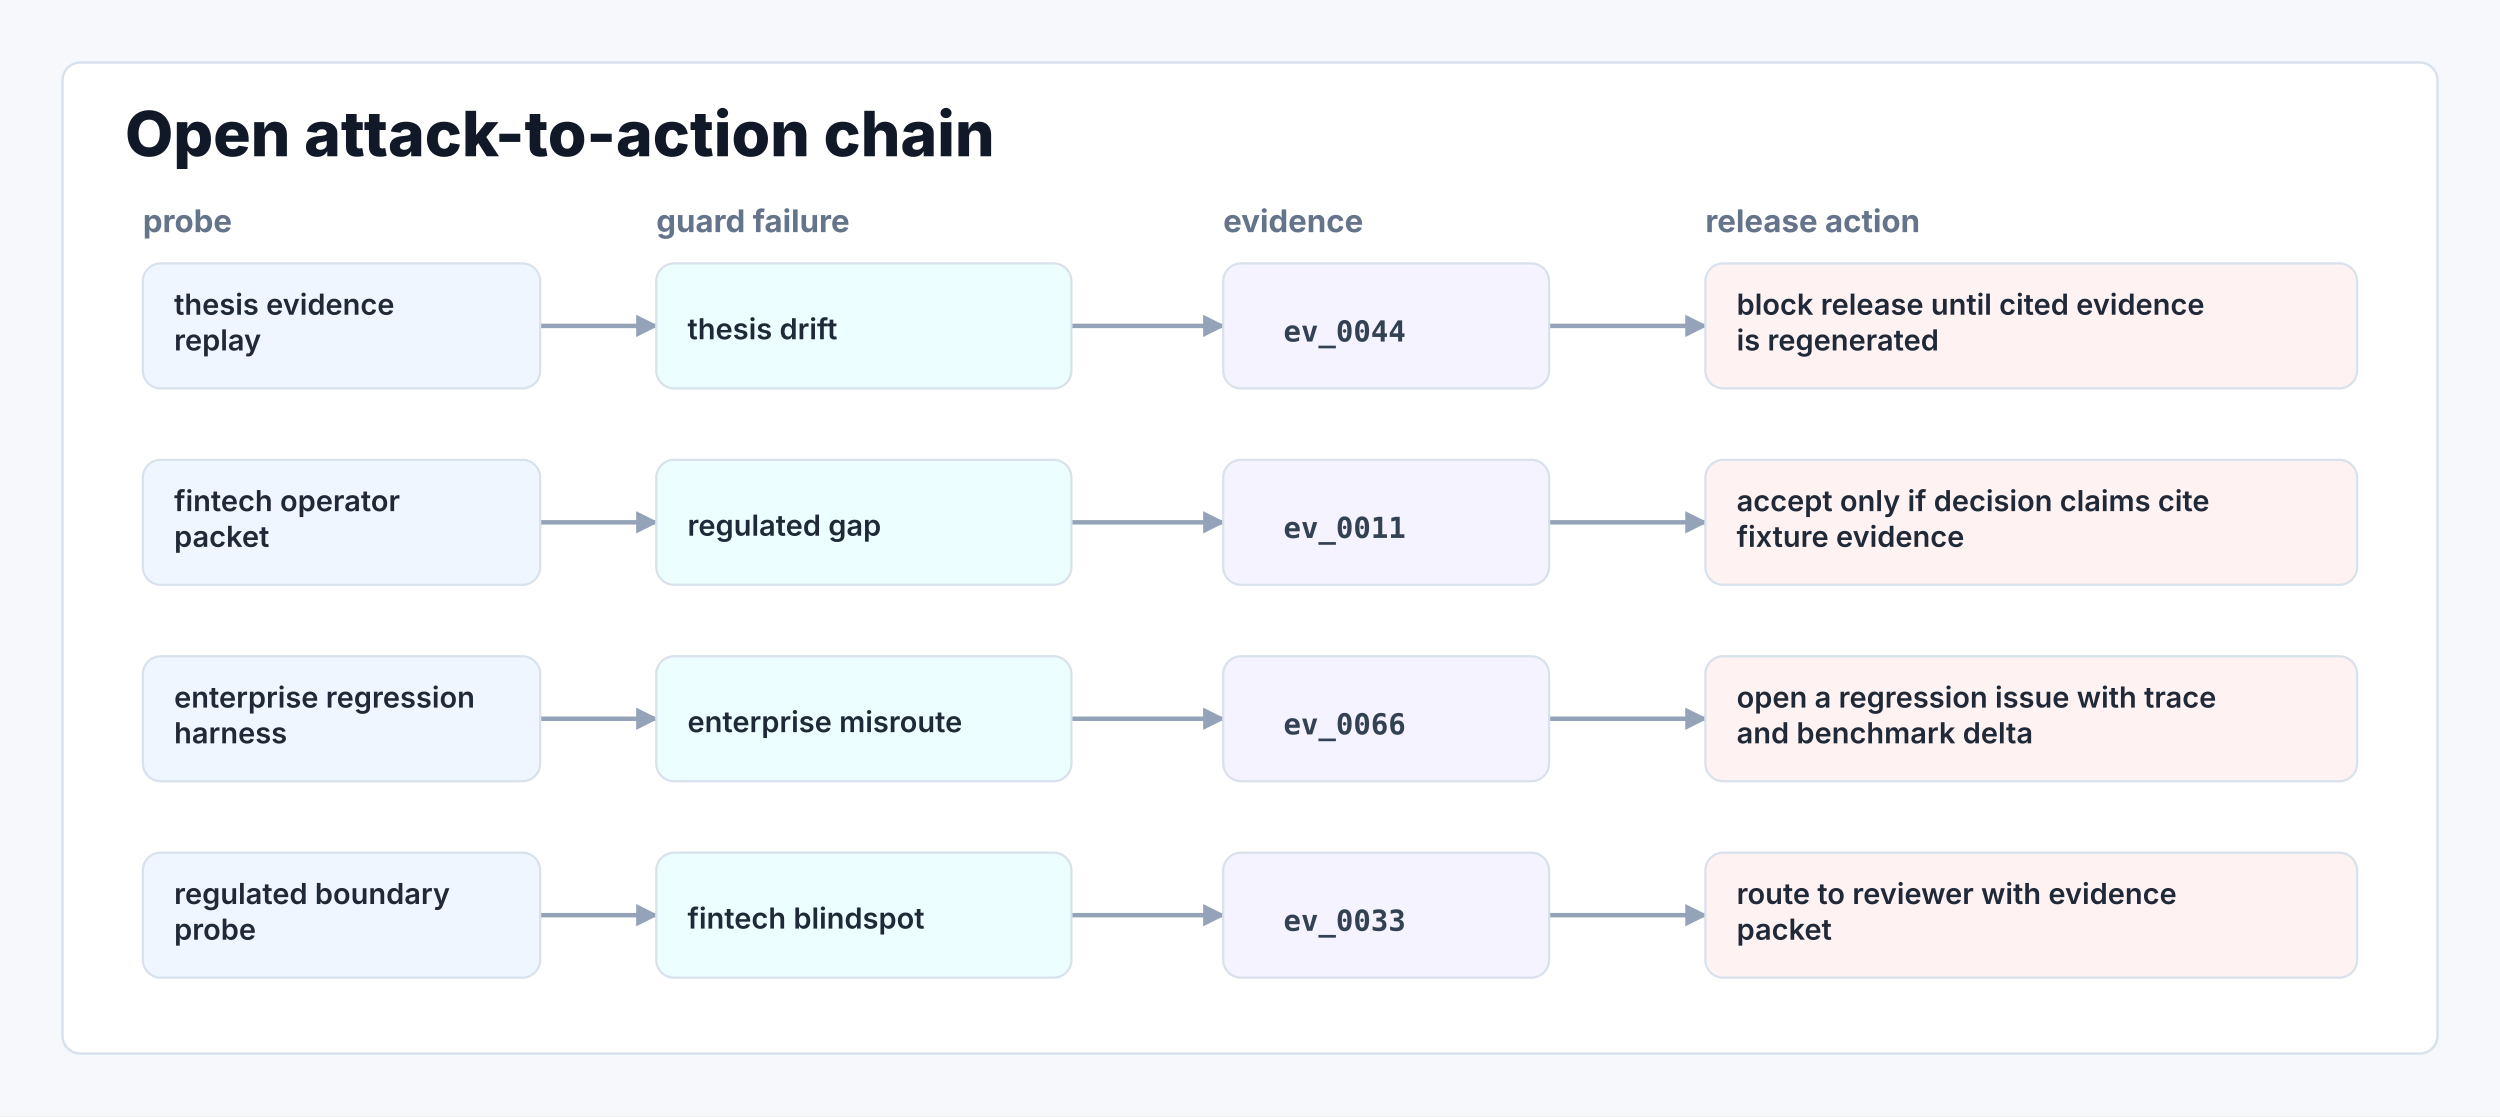
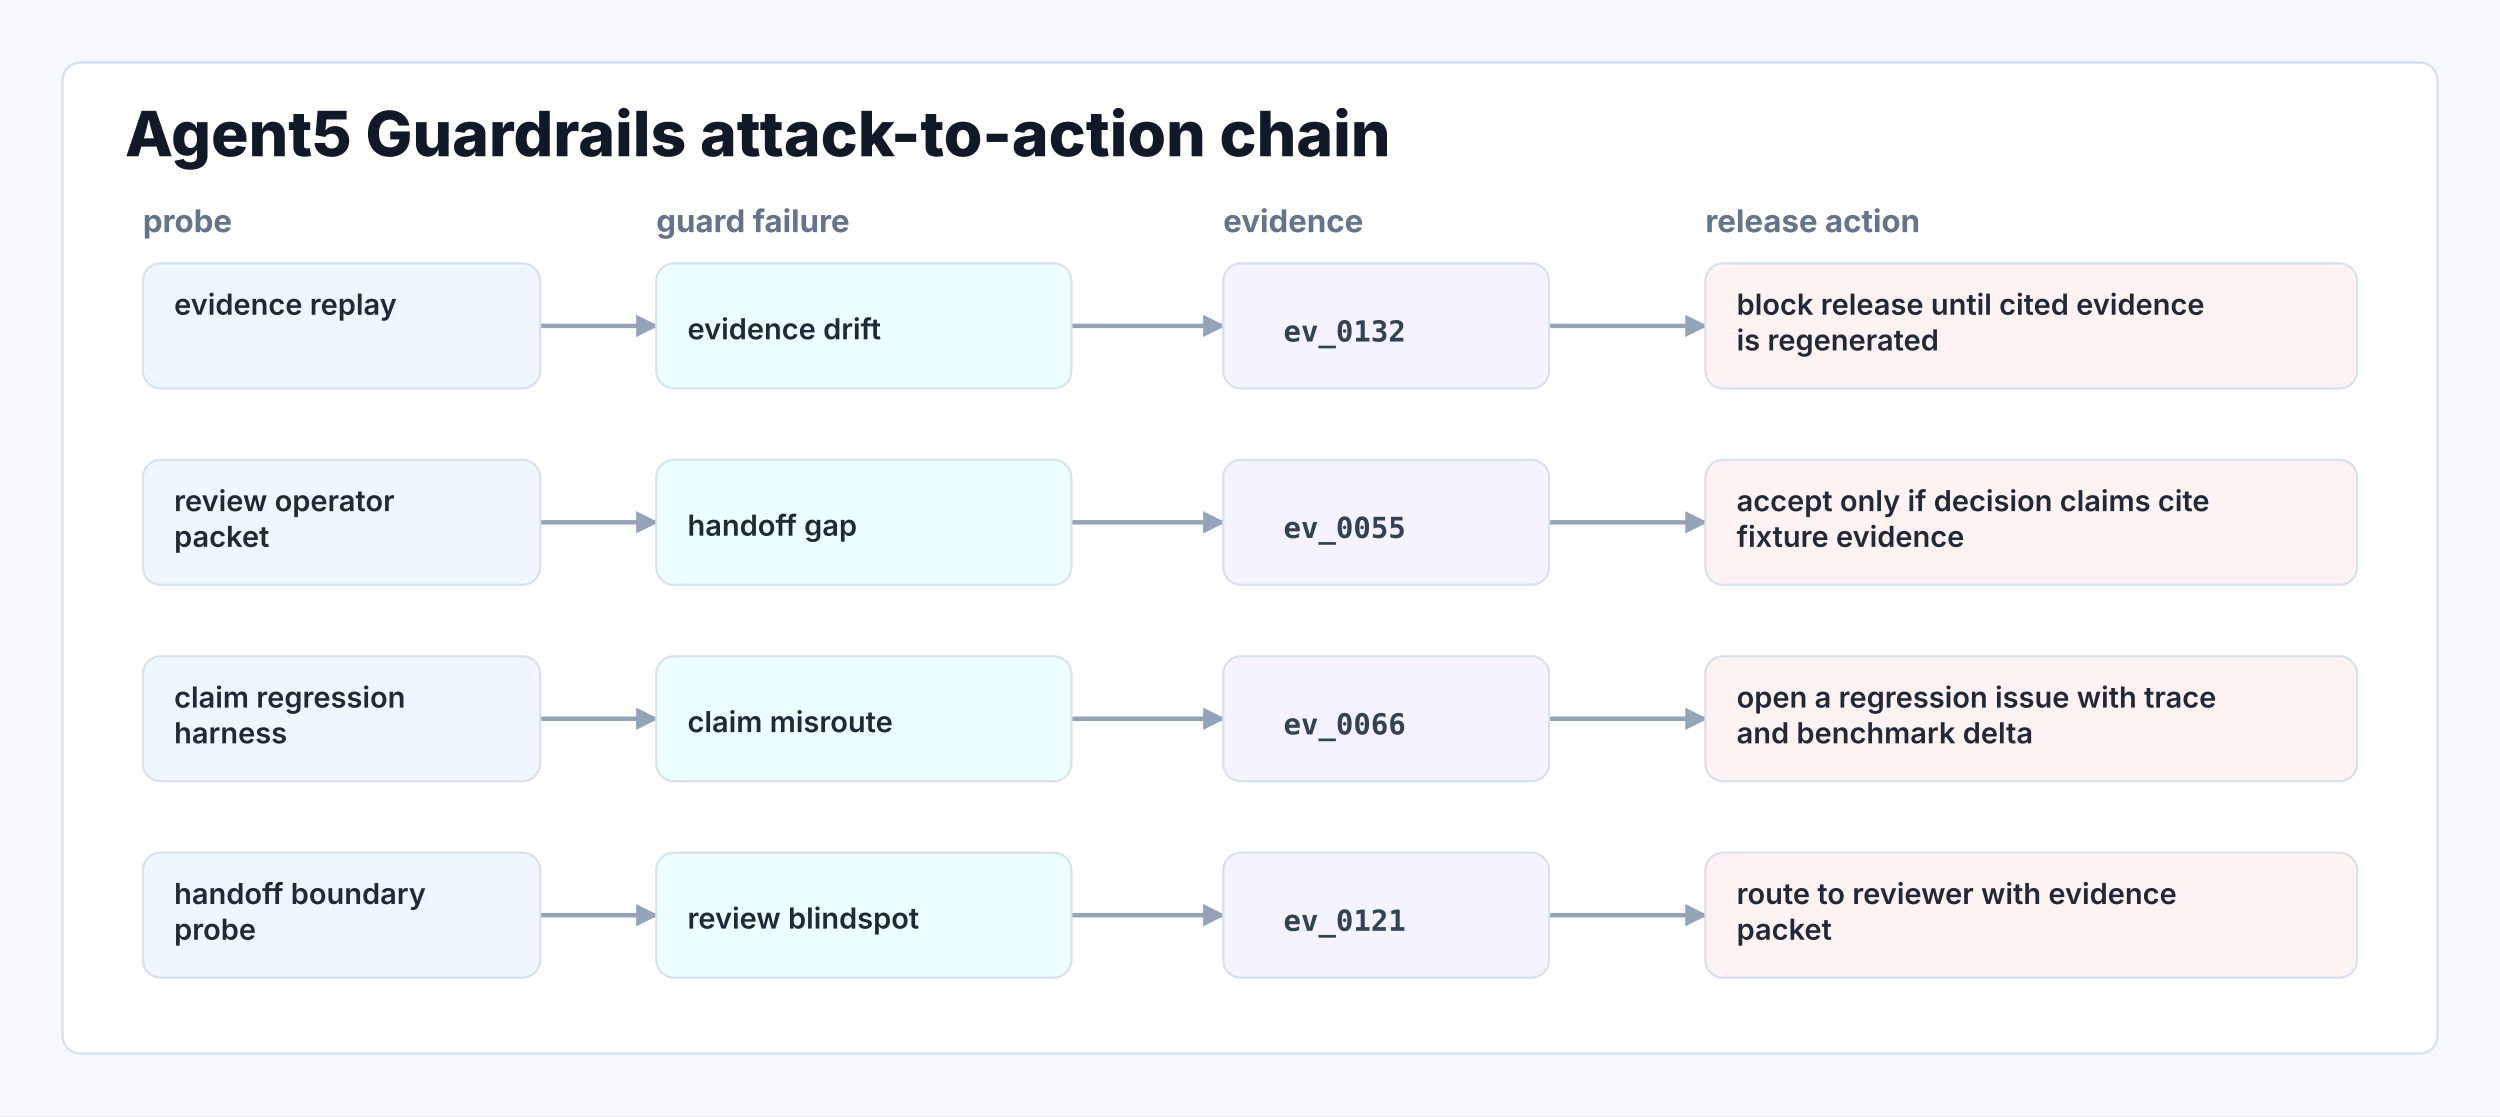
- <svg xmlns="http://www.w3.org/2000/svg" width="1120" height="500" viewBox="0 0 1120 500" role="img" aria-label="Open evidence map">
+ <svg xmlns="http://www.w3.org/2000/svg" width="1120" height="500" viewBox="0 0 1120 500" role="img" aria-label="Agent5 Guardrails evidence map">
  <defs>
    <style>
      .bg { fill:#f7f8fb; }
      .panel { fill:#ffffff; stroke:#d8e1ec; stroke-width:1.1; }
      .title { font:760 28px -apple-system,BlinkMacSystemFont,"Segoe UI",sans-serif; fill:#111827; }
      .node { font:620 13px -apple-system,BlinkMacSystemFont,"Segoe UI",sans-serif; fill:#1f2937; }
      .head { font:700 14px -apple-system,BlinkMacSystemFont,"Segoe UI",sans-serif; fill:#64748b; }
      .mono { font:720 13px ui-monospace,SFMono-Regular,Menlo,monospace; fill:#334155; }
      .edge { stroke:#94a3b8; stroke-width:2; fill:none; marker-end:url(#arrow); }
      .lane { fill:#eff6ff; stroke:#d8e1ec; }
      .failure { fill:#ecfeff; stroke:#d8e1ec; }
      .evidencebox { fill:#f5f3ff; stroke:#d8e1ec; }
      .actionbox { fill:#fef2f2; stroke:#d8e1ec; }
    </style>
    <marker id="arrow" viewBox="0 0 10 10" refX="9" refY="5" markerWidth="5" markerHeight="5" orient="auto-start-reverse">
      <path d="M 0 0 L 10 5 L 0 10 z" fill="#94a3b8" />
    </marker>
  </defs>
  <rect class="bg" width="1120" height="500" />
  <rect class="panel" x="28" y="28" width="1064" height="444" rx="8" />
-   <text x="56" y="70" class="title">Open attack-to-action chain</text>
+   <text x="56" y="70" class="title">Agent5 Guardrails attack-to-action chain</text>
  <text x="64" y="104" class="head">probe</text>
  <text x="294" y="104" class="head">guard failure</text>
  <text x="548" y="104" class="head">evidence</text>
  <text x="764" y="104" class="head">release action</text>
  <path d="M242 146 L294 146" class="edge" />
  <path d="M480 146 L548 146" class="edge" />
  <path d="M694 146 L764 146" class="edge" />
  <path d="M242 234 L294 234" class="edge" />
  <path d="M480 234 L548 234" class="edge" />
  <path d="M694 234 L764 234" class="edge" />
  <path d="M242 322 L294 322" class="edge" />
  <path d="M480 322 L548 322" class="edge" />
  <path d="M694 322 L764 322" class="edge" />
  <path d="M242 410 L294 410" class="edge" />
  <path d="M480 410 L548 410" class="edge" />
  <path d="M694 410 L764 410" class="edge" />
  <rect class="lane" x="64" y="118" width="178" height="56" rx="8" />
  <text class="node" x="78" y="141">
-     <tspan x="78" dy="0">thesis evidence</tspan>
-     <tspan x="78" dy="16">replay</tspan>
+     <tspan x="78" dy="0">evidence replay</tspan>
  </text>
  <rect class="failure" x="294" y="118" width="186" height="56" rx="8" />
-   <text x="308" y="152" class="node">thesis drift</text>
+   <text x="308" y="152" class="node">evidence drift</text>
  <rect class="evidencebox" x="548" y="118" width="146" height="56" rx="8" />
-   <text x="575" y="153" class="mono">ev_0044</text>
+   <text x="575" y="153" class="mono">ev_0132</text>
  <rect class="actionbox" x="764" y="118" width="292" height="56" rx="8" />
  <text class="node" x="778" y="141">
    <tspan x="778" dy="0">block release until cited evidence</tspan>
    <tspan x="778" dy="16">is regenerated</tspan>
  </text>
  <rect class="lane" x="64" y="206" width="178" height="56" rx="8" />
  <text class="node" x="78" y="229">
-     <tspan x="78" dy="0">fintech operator</tspan>
+     <tspan x="78" dy="0">review operator</tspan>
    <tspan x="78" dy="16">packet</tspan>
  </text>
  <rect class="failure" x="294" y="206" width="186" height="56" rx="8" />
-   <text x="308" y="240" class="node">regulated gap</text>
+   <text x="308" y="240" class="node">handoff gap</text>
  <rect class="evidencebox" x="548" y="206" width="146" height="56" rx="8" />
-   <text x="575" y="241" class="mono">ev_0011</text>
+   <text x="575" y="241" class="mono">ev_0055</text>
  <rect class="actionbox" x="764" y="206" width="292" height="56" rx="8" />
  <text class="node" x="778" y="229">
    <tspan x="778" dy="0">accept only if decision claims cite</tspan>
    <tspan x="778" dy="16">fixture evidence</tspan>
  </text>
  <rect class="lane" x="64" y="294" width="178" height="56" rx="8" />
  <text class="node" x="78" y="317">
-     <tspan x="78" dy="0">enterprise regression</tspan>
+     <tspan x="78" dy="0">claim regression</tspan>
    <tspan x="78" dy="16">harness</tspan>
  </text>
  <rect class="failure" x="294" y="294" width="186" height="56" rx="8" />
-   <text x="308" y="328" class="node">enterprise misroute</text>
+   <text x="308" y="328" class="node">claim misroute</text>
  <rect class="evidencebox" x="548" y="294" width="146" height="56" rx="8" />
  <text x="575" y="329" class="mono">ev_0066</text>
  <rect class="actionbox" x="764" y="294" width="292" height="56" rx="8" />
  <text class="node" x="778" y="317">
    <tspan x="778" dy="0">open a regression issue with trace</tspan>
    <tspan x="778" dy="16">and benchmark delta</tspan>
  </text>
  <rect class="lane" x="64" y="382" width="178" height="56" rx="8" />
  <text class="node" x="78" y="405">
-     <tspan x="78" dy="0">regulated boundary</tspan>
+     <tspan x="78" dy="0">handoff boundary</tspan>
    <tspan x="78" dy="16">probe</tspan>
  </text>
  <rect class="failure" x="294" y="382" width="186" height="56" rx="8" />
-   <text x="308" y="416" class="node">fintech blindspot</text>
+   <text x="308" y="416" class="node">review blindspot</text>
  <rect class="evidencebox" x="548" y="382" width="146" height="56" rx="8" />
-   <text x="575" y="417" class="mono">ev_0033</text>
+   <text x="575" y="417" class="mono">ev_0121</text>
  <rect class="actionbox" x="764" y="382" width="292" height="56" rx="8" />
  <text class="node" x="778" y="405">
    <tspan x="778" dy="0">route to reviewer with evidence</tspan>
    <tspan x="778" dy="16">packet</tspan>
  </text>
</svg>
